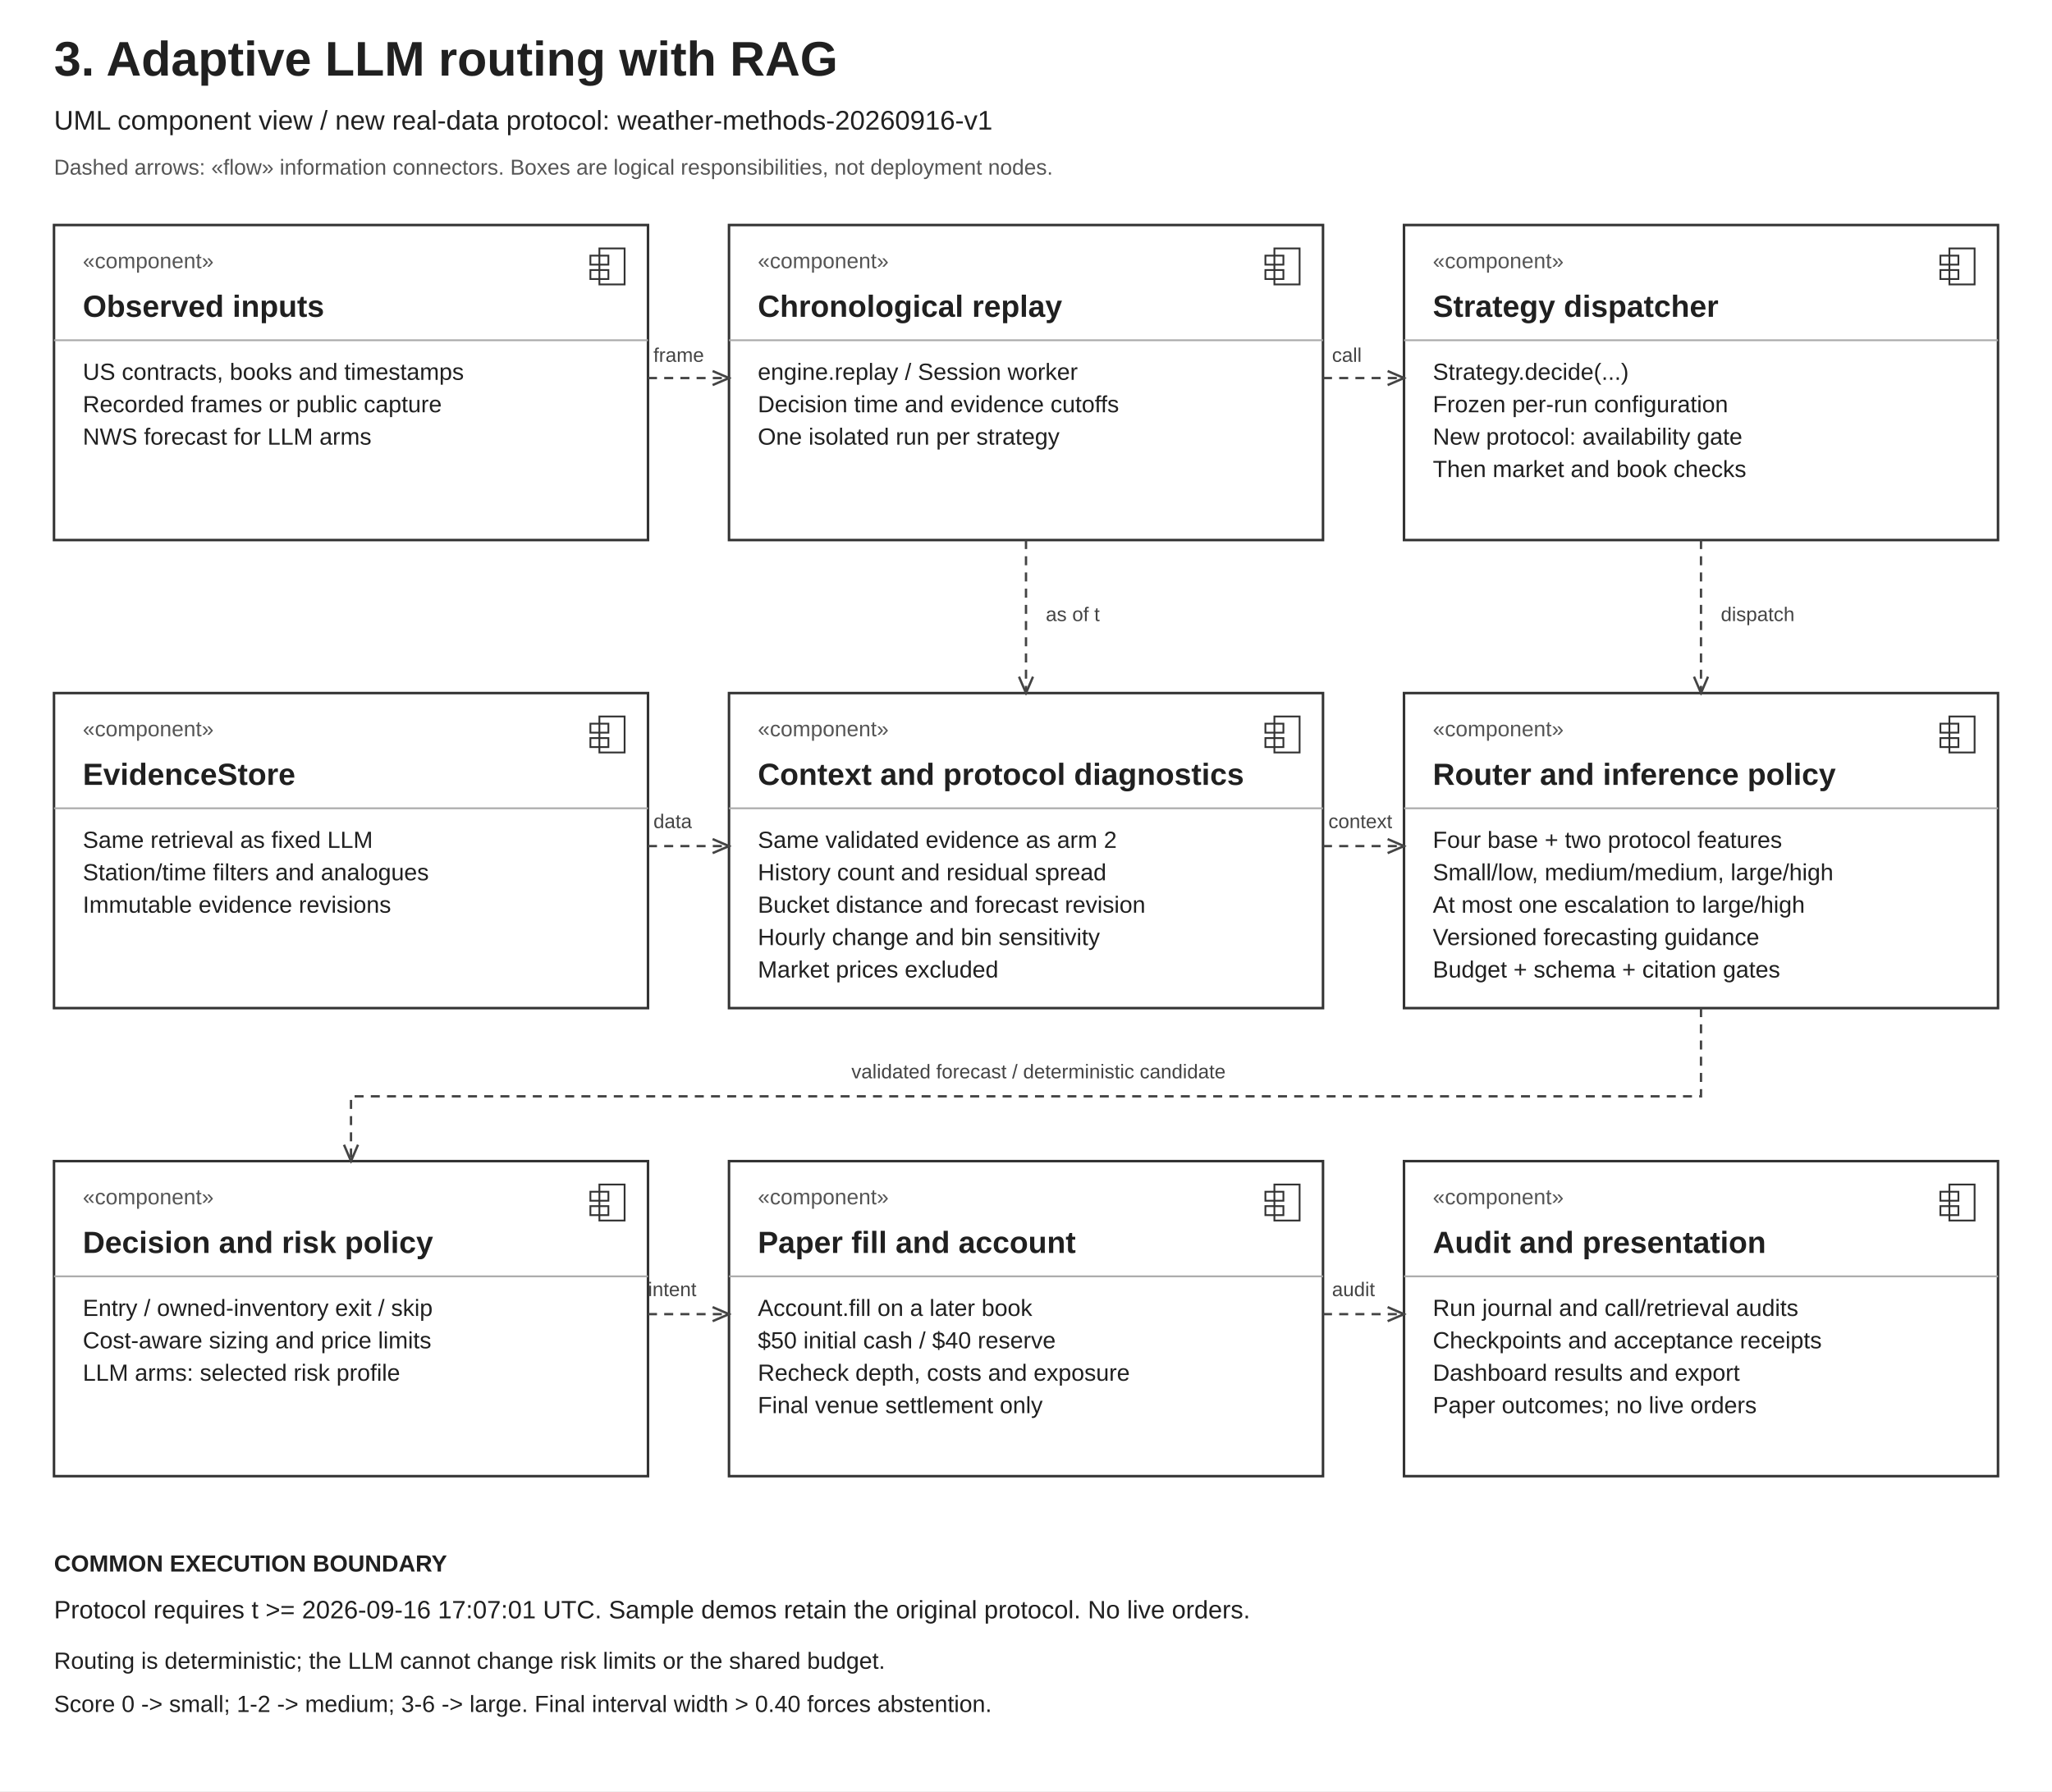
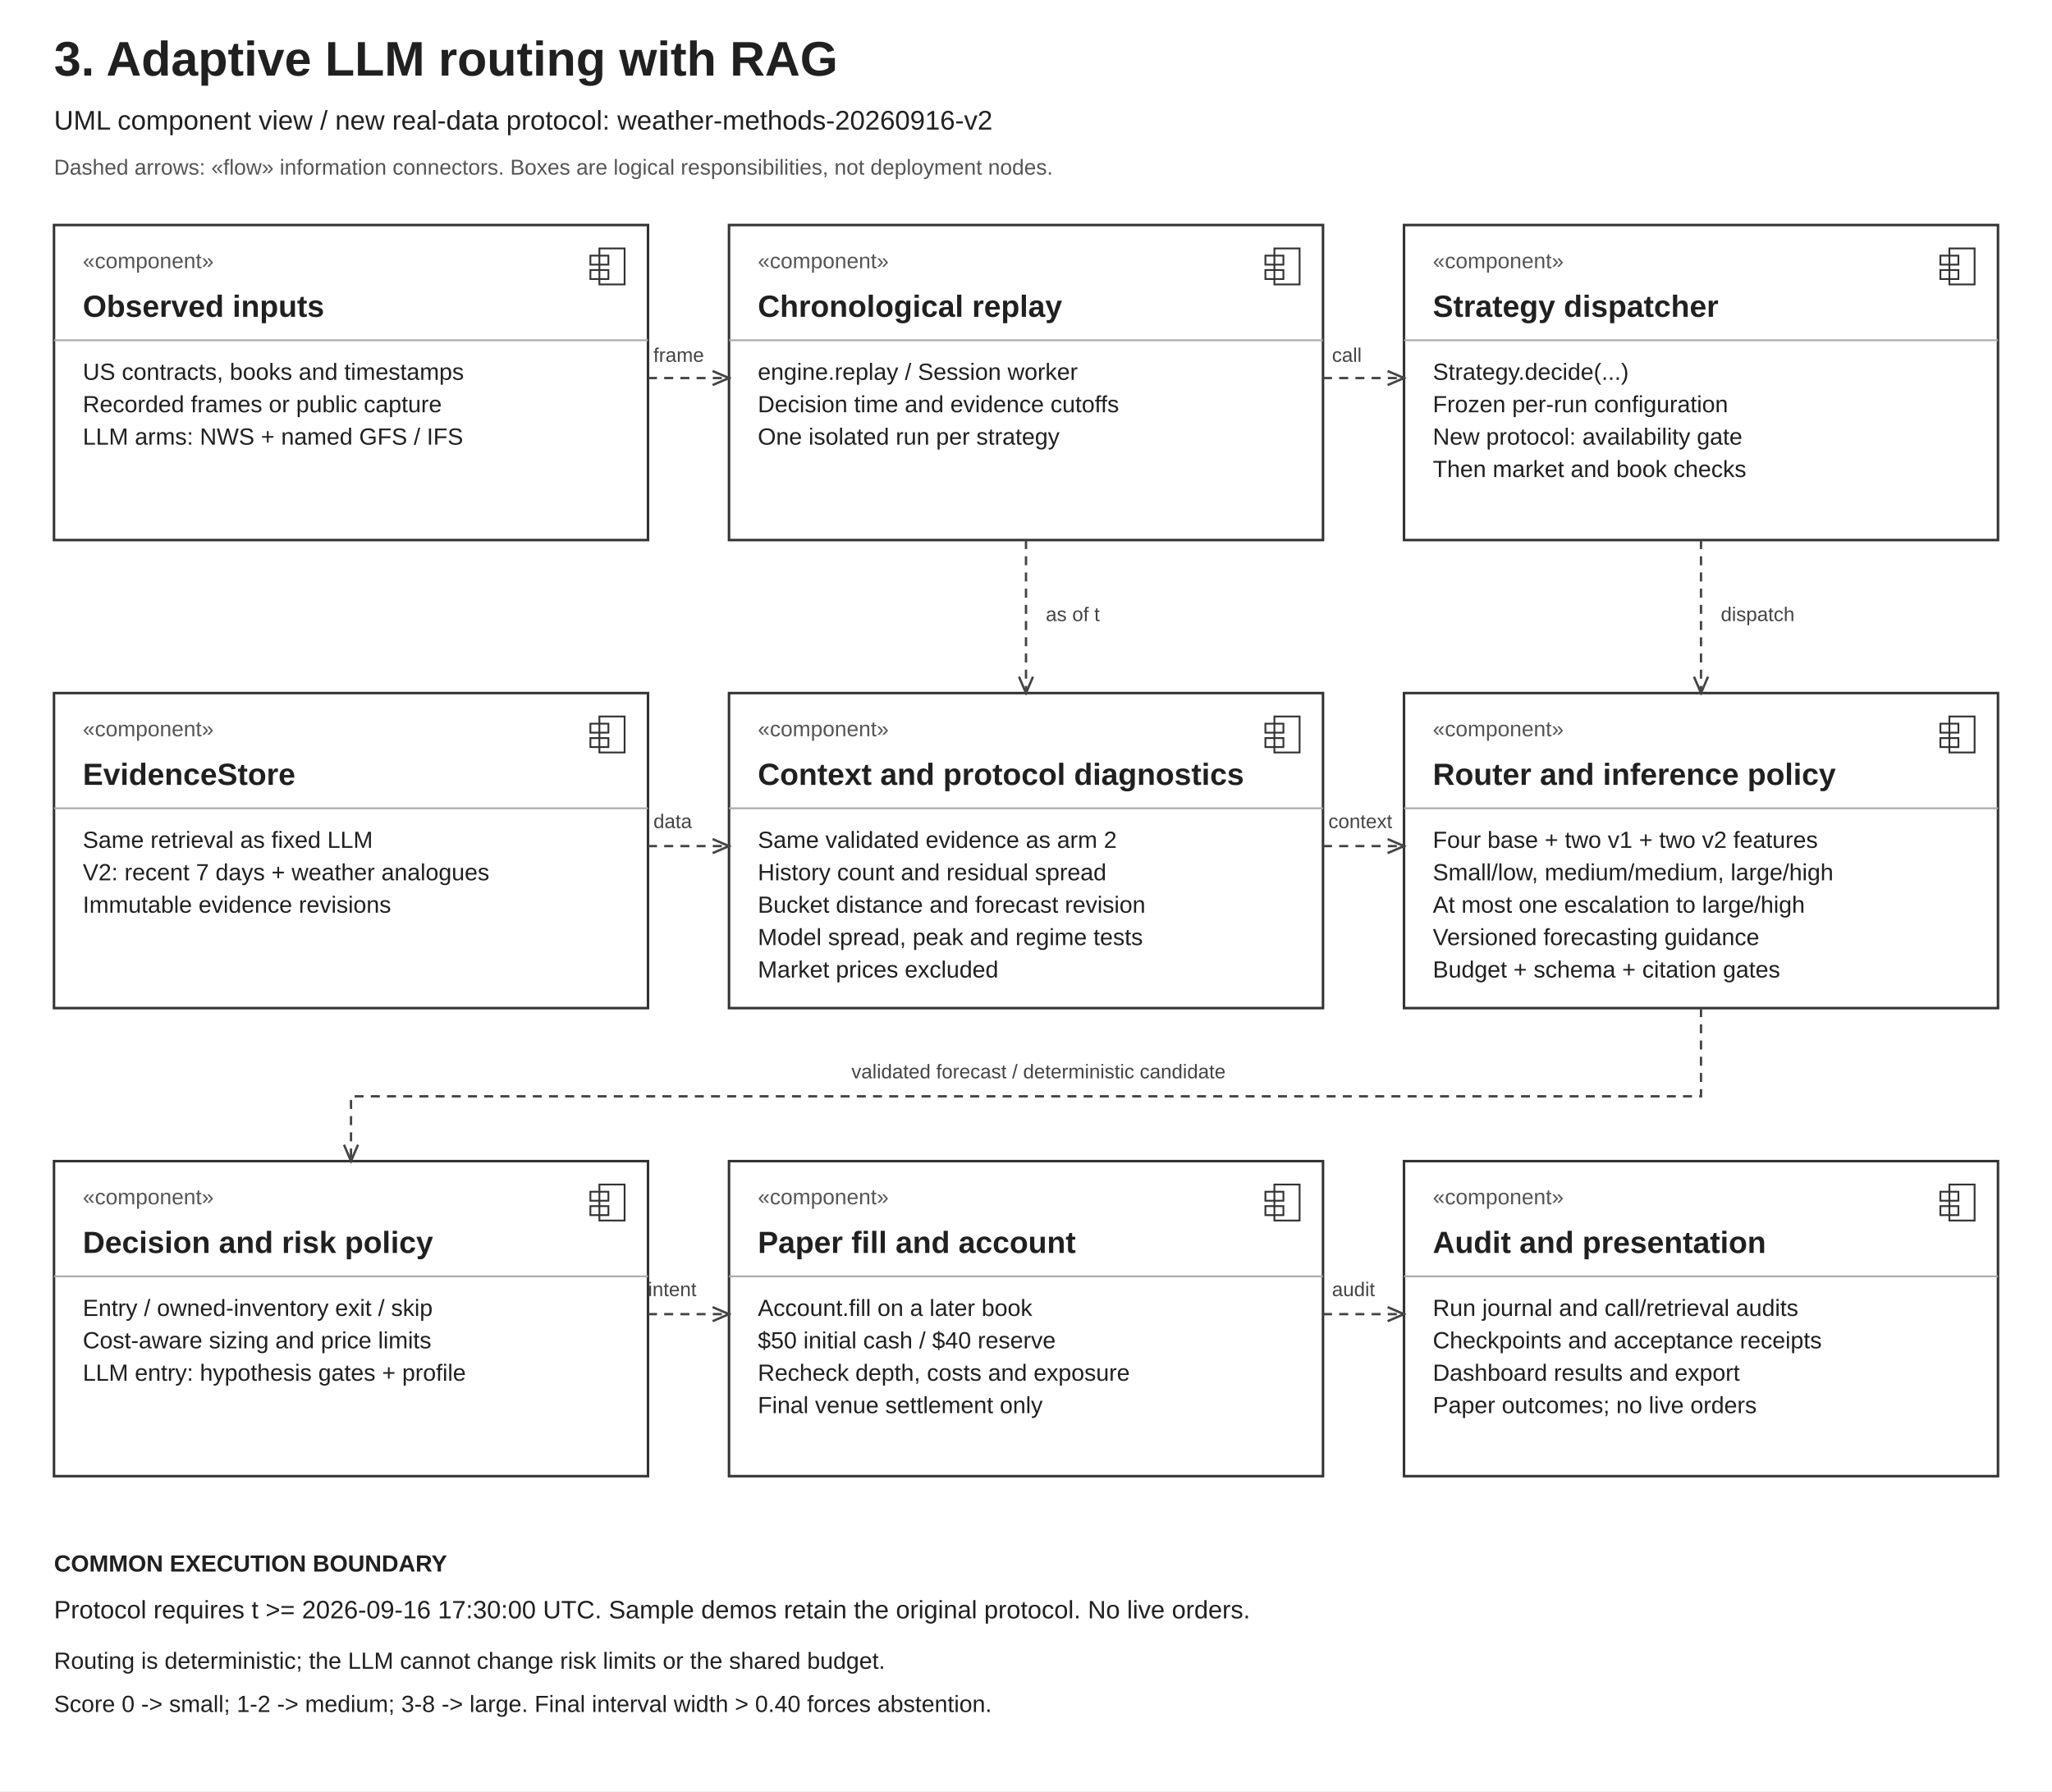
<svg xmlns="http://www.w3.org/2000/svg" width="1140" height="995" viewBox="0 0 1140 995" role="img" aria-labelledby="title desc">
  <defs>
    <marker id="arrow" markerWidth="9" markerHeight="9" refX="8" refY="4" orient="auto">
      <path d="M1 1L8 4L1 7" fill="none" stroke="#444" />
    </marker>
  </defs>
  <rect width="1140" height="995" fill="#fff" />
  <g font-family="Arial, Helvetica, sans-serif">
    <text x="30" y="42" font-size="27" font-weight="bold" fill="#202020">3. Adaptive LLM routing with RAG</text>
-     <text x="30" y="72" font-size="15" font-weight="normal" fill="#202020">UML component view / new real-data protocol: weather-methods-20260916-v1</text>
+     <text x="30" y="72" font-size="15" font-weight="normal" fill="#202020">UML component view / new real-data protocol: weather-methods-20260916-v2</text>
    <text x="30" y="97" font-size="12" font-weight="normal" fill="#555">Dashed arrows: «flow» information connectors. Boxes are logical responsibilities, not deployment nodes.</text>
    <g>
      <rect x="30" y="125" width="330" height="175" fill="white" stroke="#333" stroke-width="1.4" />
      <text x="46" y="149" font-size="12" font-weight="normal" fill="#555">«component»</text>
      <text x="46" y="176" font-size="17" font-weight="bold" fill="#202020">Observed inputs</text>
      <path d="M333 138h14v20h-14z M328 142h10v5h-10z M328 150h10v5h-10z" fill="white" stroke="#333" />
      <path d="M30 189h330" stroke="#aaa" />
      <text x="46" y="211" font-size="13" font-weight="normal" fill="#202020">US contracts, books and timestamps</text>
      <text x="46" y="229" font-size="13" font-weight="normal" fill="#202020">Recorded frames or public capture</text>
-       <text x="46" y="247" font-size="13" font-weight="normal" fill="#202020">NWS forecast for LLM arms</text>
+       <text x="46" y="247" font-size="13" font-weight="normal" fill="#202020">LLM arms: NWS + named GFS / IFS</text>
    </g>
    <g>
      <rect x="405" y="125" width="330" height="175" fill="white" stroke="#333" stroke-width="1.4" />
      <text x="421" y="149" font-size="12" font-weight="normal" fill="#555">«component»</text>
      <text x="421" y="176" font-size="17" font-weight="bold" fill="#202020">Chronological replay</text>
      <path d="M708 138h14v20h-14z M703 142h10v5h-10z M703 150h10v5h-10z" fill="white" stroke="#333" />
      <path d="M405 189h330" stroke="#aaa" />
      <text x="421" y="211" font-size="13" font-weight="normal" fill="#202020">engine.replay / Session worker</text>
      <text x="421" y="229" font-size="13" font-weight="normal" fill="#202020">Decision time and evidence cutoffs</text>
      <text x="421" y="247" font-size="13" font-weight="normal" fill="#202020">One isolated run per strategy</text>
    </g>
    <g>
      <rect x="780" y="125" width="330" height="175" fill="white" stroke="#333" stroke-width="1.4" />
      <text x="796" y="149" font-size="12" font-weight="normal" fill="#555">«component»</text>
      <text x="796" y="176" font-size="17" font-weight="bold" fill="#202020">Strategy dispatcher</text>
      <path d="M1083 138h14v20h-14z M1078 142h10v5h-10z M1078 150h10v5h-10z" fill="white" stroke="#333" />
      <path d="M780 189h330" stroke="#aaa" />
      <text x="796" y="211" font-size="13" font-weight="normal" fill="#202020">Strategy.decide(...)</text>
      <text x="796" y="229" font-size="13" font-weight="normal" fill="#202020">Frozen per-run configuration</text>
      <text x="796" y="247" font-size="13" font-weight="normal" fill="#202020">New protocol: availability gate</text>
      <text x="796" y="265" font-size="13" font-weight="normal" fill="#202020">Then market and book checks</text>
    </g>
    <g>
      <rect x="30" y="385" width="330" height="175" fill="white" stroke="#333" stroke-width="1.4" />
      <text x="46" y="409" font-size="12" font-weight="normal" fill="#555">«component»</text>
      <text x="46" y="436" font-size="17" font-weight="bold" fill="#202020">EvidenceStore</text>
      <path d="M333 398h14v20h-14z M328 402h10v5h-10z M328 410h10v5h-10z" fill="white" stroke="#333" />
      <path d="M30 449h330" stroke="#aaa" />
      <text x="46" y="471" font-size="13" font-weight="normal" fill="#202020">Same retrieval as fixed LLM</text>
-       <text x="46" y="489" font-size="13" font-weight="normal" fill="#202020">Station/time filters and analogues</text>
+       <text x="46" y="489" font-size="13" font-weight="normal" fill="#202020">V2: recent 7 days + weather analogues</text>
      <text x="46" y="507" font-size="13" font-weight="normal" fill="#202020">Immutable evidence revisions</text>
    </g>
    <g>
      <rect x="405" y="385" width="330" height="175" fill="white" stroke="#333" stroke-width="1.4" />
      <text x="421" y="409" font-size="12" font-weight="normal" fill="#555">«component»</text>
      <text x="421" y="436" font-size="17" font-weight="bold" fill="#202020">Context and protocol diagnostics</text>
      <path d="M708 398h14v20h-14z M703 402h10v5h-10z M703 410h10v5h-10z" fill="white" stroke="#333" />
      <path d="M405 449h330" stroke="#aaa" />
      <text x="421" y="471" font-size="13" font-weight="normal" fill="#202020">Same validated evidence as arm 2</text>
      <text x="421" y="489" font-size="13" font-weight="normal" fill="#202020">History count and residual spread</text>
      <text x="421" y="507" font-size="13" font-weight="normal" fill="#202020">Bucket distance and forecast revision</text>
-       <text x="421" y="525" font-size="13" font-weight="normal" fill="#202020">Hourly change and bin sensitivity</text>
+       <text x="421" y="525" font-size="13" font-weight="normal" fill="#202020">Model spread, peak and regime tests</text>
      <text x="421" y="543" font-size="13" font-weight="normal" fill="#202020">Market prices excluded</text>
    </g>
    <g>
      <rect x="780" y="385" width="330" height="175" fill="white" stroke="#333" stroke-width="1.4" />
      <text x="796" y="409" font-size="12" font-weight="normal" fill="#555">«component»</text>
      <text x="796" y="436" font-size="17" font-weight="bold" fill="#202020">Router and inference policy</text>
      <path d="M1083 398h14v20h-14z M1078 402h10v5h-10z M1078 410h10v5h-10z" fill="white" stroke="#333" />
      <path d="M780 449h330" stroke="#aaa" />
-       <text x="796" y="471" font-size="13" font-weight="normal" fill="#202020">Four base + two protocol features</text>
+       <text x="796" y="471" font-size="13" font-weight="normal" fill="#202020">Four base + two v1 + two v2 features</text>
      <text x="796" y="489" font-size="13" font-weight="normal" fill="#202020">Small/low, medium/medium, large/high</text>
      <text x="796" y="507" font-size="13" font-weight="normal" fill="#202020">At most one escalation to large/high</text>
      <text x="796" y="525" font-size="13" font-weight="normal" fill="#202020">Versioned forecasting guidance</text>
      <text x="796" y="543" font-size="13" font-weight="normal" fill="#202020">Budget + schema + citation gates</text>
    </g>
    <g>
      <rect x="30" y="645" width="330" height="175" fill="white" stroke="#333" stroke-width="1.4" />
      <text x="46" y="669" font-size="12" font-weight="normal" fill="#555">«component»</text>
      <text x="46" y="696" font-size="17" font-weight="bold" fill="#202020">Decision and risk policy</text>
      <path d="M333 658h14v20h-14z M328 662h10v5h-10z M328 670h10v5h-10z" fill="white" stroke="#333" />
      <path d="M30 709h330" stroke="#aaa" />
      <text x="46" y="731" font-size="13" font-weight="normal" fill="#202020">Entry / owned-inventory exit / skip</text>
      <text x="46" y="749" font-size="13" font-weight="normal" fill="#202020">Cost-aware sizing and price limits</text>
-       <text x="46" y="767" font-size="13" font-weight="normal" fill="#202020">LLM arms: selected risk profile</text>
+       <text x="46" y="767" font-size="13" font-weight="normal" fill="#202020">LLM entry: hypothesis gates + profile</text>
    </g>
    <g>
      <rect x="405" y="645" width="330" height="175" fill="white" stroke="#333" stroke-width="1.4" />
      <text x="421" y="669" font-size="12" font-weight="normal" fill="#555">«component»</text>
      <text x="421" y="696" font-size="17" font-weight="bold" fill="#202020">Paper fill and account</text>
      <path d="M708 658h14v20h-14z M703 662h10v5h-10z M703 670h10v5h-10z" fill="white" stroke="#333" />
      <path d="M405 709h330" stroke="#aaa" />
      <text x="421" y="731" font-size="13" font-weight="normal" fill="#202020">Account.fill on a later book</text>
      <text x="421" y="749" font-size="13" font-weight="normal" fill="#202020">$50 initial cash / $40 reserve</text>
      <text x="421" y="767" font-size="13" font-weight="normal" fill="#202020">Recheck depth, costs and exposure</text>
      <text x="421" y="785" font-size="13" font-weight="normal" fill="#202020">Final venue settlement only</text>
    </g>
    <g>
      <rect x="780" y="645" width="330" height="175" fill="white" stroke="#333" stroke-width="1.4" />
      <text x="796" y="669" font-size="12" font-weight="normal" fill="#555">«component»</text>
      <text x="796" y="696" font-size="17" font-weight="bold" fill="#202020">Audit and presentation</text>
      <path d="M1083 658h14v20h-14z M1078 662h10v5h-10z M1078 670h10v5h-10z" fill="white" stroke="#333" />
      <path d="M780 709h330" stroke="#aaa" />
      <text x="796" y="731" font-size="13" font-weight="normal" fill="#202020">Run journal and call/retrieval audits</text>
      <text x="796" y="749" font-size="13" font-weight="normal" fill="#202020">Checkpoints and acceptance receipts</text>
      <text x="796" y="767" font-size="13" font-weight="normal" fill="#202020">Dashboard results and export</text>
      <text x="796" y="785" font-size="13" font-weight="normal" fill="#202020">Paper outcomes; no live orders</text>
    </g>
    <path d="M360 210H405" fill="none" stroke="#444" stroke-width="1.3" stroke-dasharray="5 4" marker-end="url(#arrow)" />
    <text x="363" y="201" font-size="11" font-weight="normal" fill="#444">frame</text>
    <path d="M735 210H780" fill="none" stroke="#444" stroke-width="1.3" stroke-dasharray="5 4" marker-end="url(#arrow)" />
    <text x="740" y="201" font-size="11" font-weight="normal" fill="#444">call</text>
    <path d="M945 300V385" fill="none" stroke="#444" stroke-width="1.3" stroke-dasharray="5 4" marker-end="url(#arrow)" />
    <text x="956" y="345" font-size="11" font-weight="normal" fill="#444">dispatch</text>
    <path d="M570 300V385" fill="none" stroke="#444" stroke-width="1.3" stroke-dasharray="5 4" marker-end="url(#arrow)" />
    <text x="581" y="345" font-size="11" font-weight="normal" fill="#444">as of t</text>
    <path d="M360 470H405" fill="none" stroke="#444" stroke-width="1.3" stroke-dasharray="5 4" marker-end="url(#arrow)" />
    <text x="363" y="460" font-size="11" font-weight="normal" fill="#444">data</text>
    <path d="M735 470H780" fill="none" stroke="#444" stroke-width="1.3" stroke-dasharray="5 4" marker-end="url(#arrow)" />
    <text x="738" y="460" font-size="11" font-weight="normal" fill="#444">context</text>
    <path d="M945 560V609H195V645" fill="none" stroke="#444" stroke-width="1.3" stroke-dasharray="5 4" marker-end="url(#arrow)" />
    <text x="473" y="599" font-size="11" font-weight="normal" fill="#444">validated forecast / deterministic candidate</text>
    <path d="M360 730H405" fill="none" stroke="#444" stroke-width="1.3" stroke-dasharray="5 4" marker-end="url(#arrow)" />
    <text x="360" y="720" font-size="11" font-weight="normal" fill="#444">intent</text>
    <path d="M735 730H780" fill="none" stroke="#444" stroke-width="1.3" stroke-dasharray="5 4" marker-end="url(#arrow)" />
    <text x="740" y="720" font-size="11" font-weight="normal" fill="#444">audit</text>
    <text x="30" y="873" font-size="13" font-weight="bold" fill="#202020">COMMON EXECUTION BOUNDARY</text>
-     <text x="30" y="899" font-size="14" font-weight="normal" fill="#202020">Protocol requires t &gt;= 2026-09-16 17:07:01 UTC. Sample demos retain the original protocol. No live orders.</text>
+     <text x="30" y="899" font-size="14" font-weight="normal" fill="#202020">Protocol requires t &gt;= 2026-09-16 17:30:00 UTC. Sample demos retain the original protocol. No live orders.</text>
    <text x="30" y="927" font-size="13" font-weight="normal" fill="#202020">Routing is deterministic; the LLM cannot change risk limits or the shared budget.</text>
-     <text x="30" y="951" font-size="13" font-weight="normal" fill="#202020">Score 0 -&gt; small; 1-2 -&gt; medium; 3-6 -&gt; large. Final interval width &gt; 0.40 forces abstention.</text>
+     <text x="30" y="951" font-size="13" font-weight="normal" fill="#202020">Score 0 -&gt; small; 1-2 -&gt; medium; 3-8 -&gt; large. Final interval width &gt; 0.40 forces abstention.</text>
  </g>
</svg>
